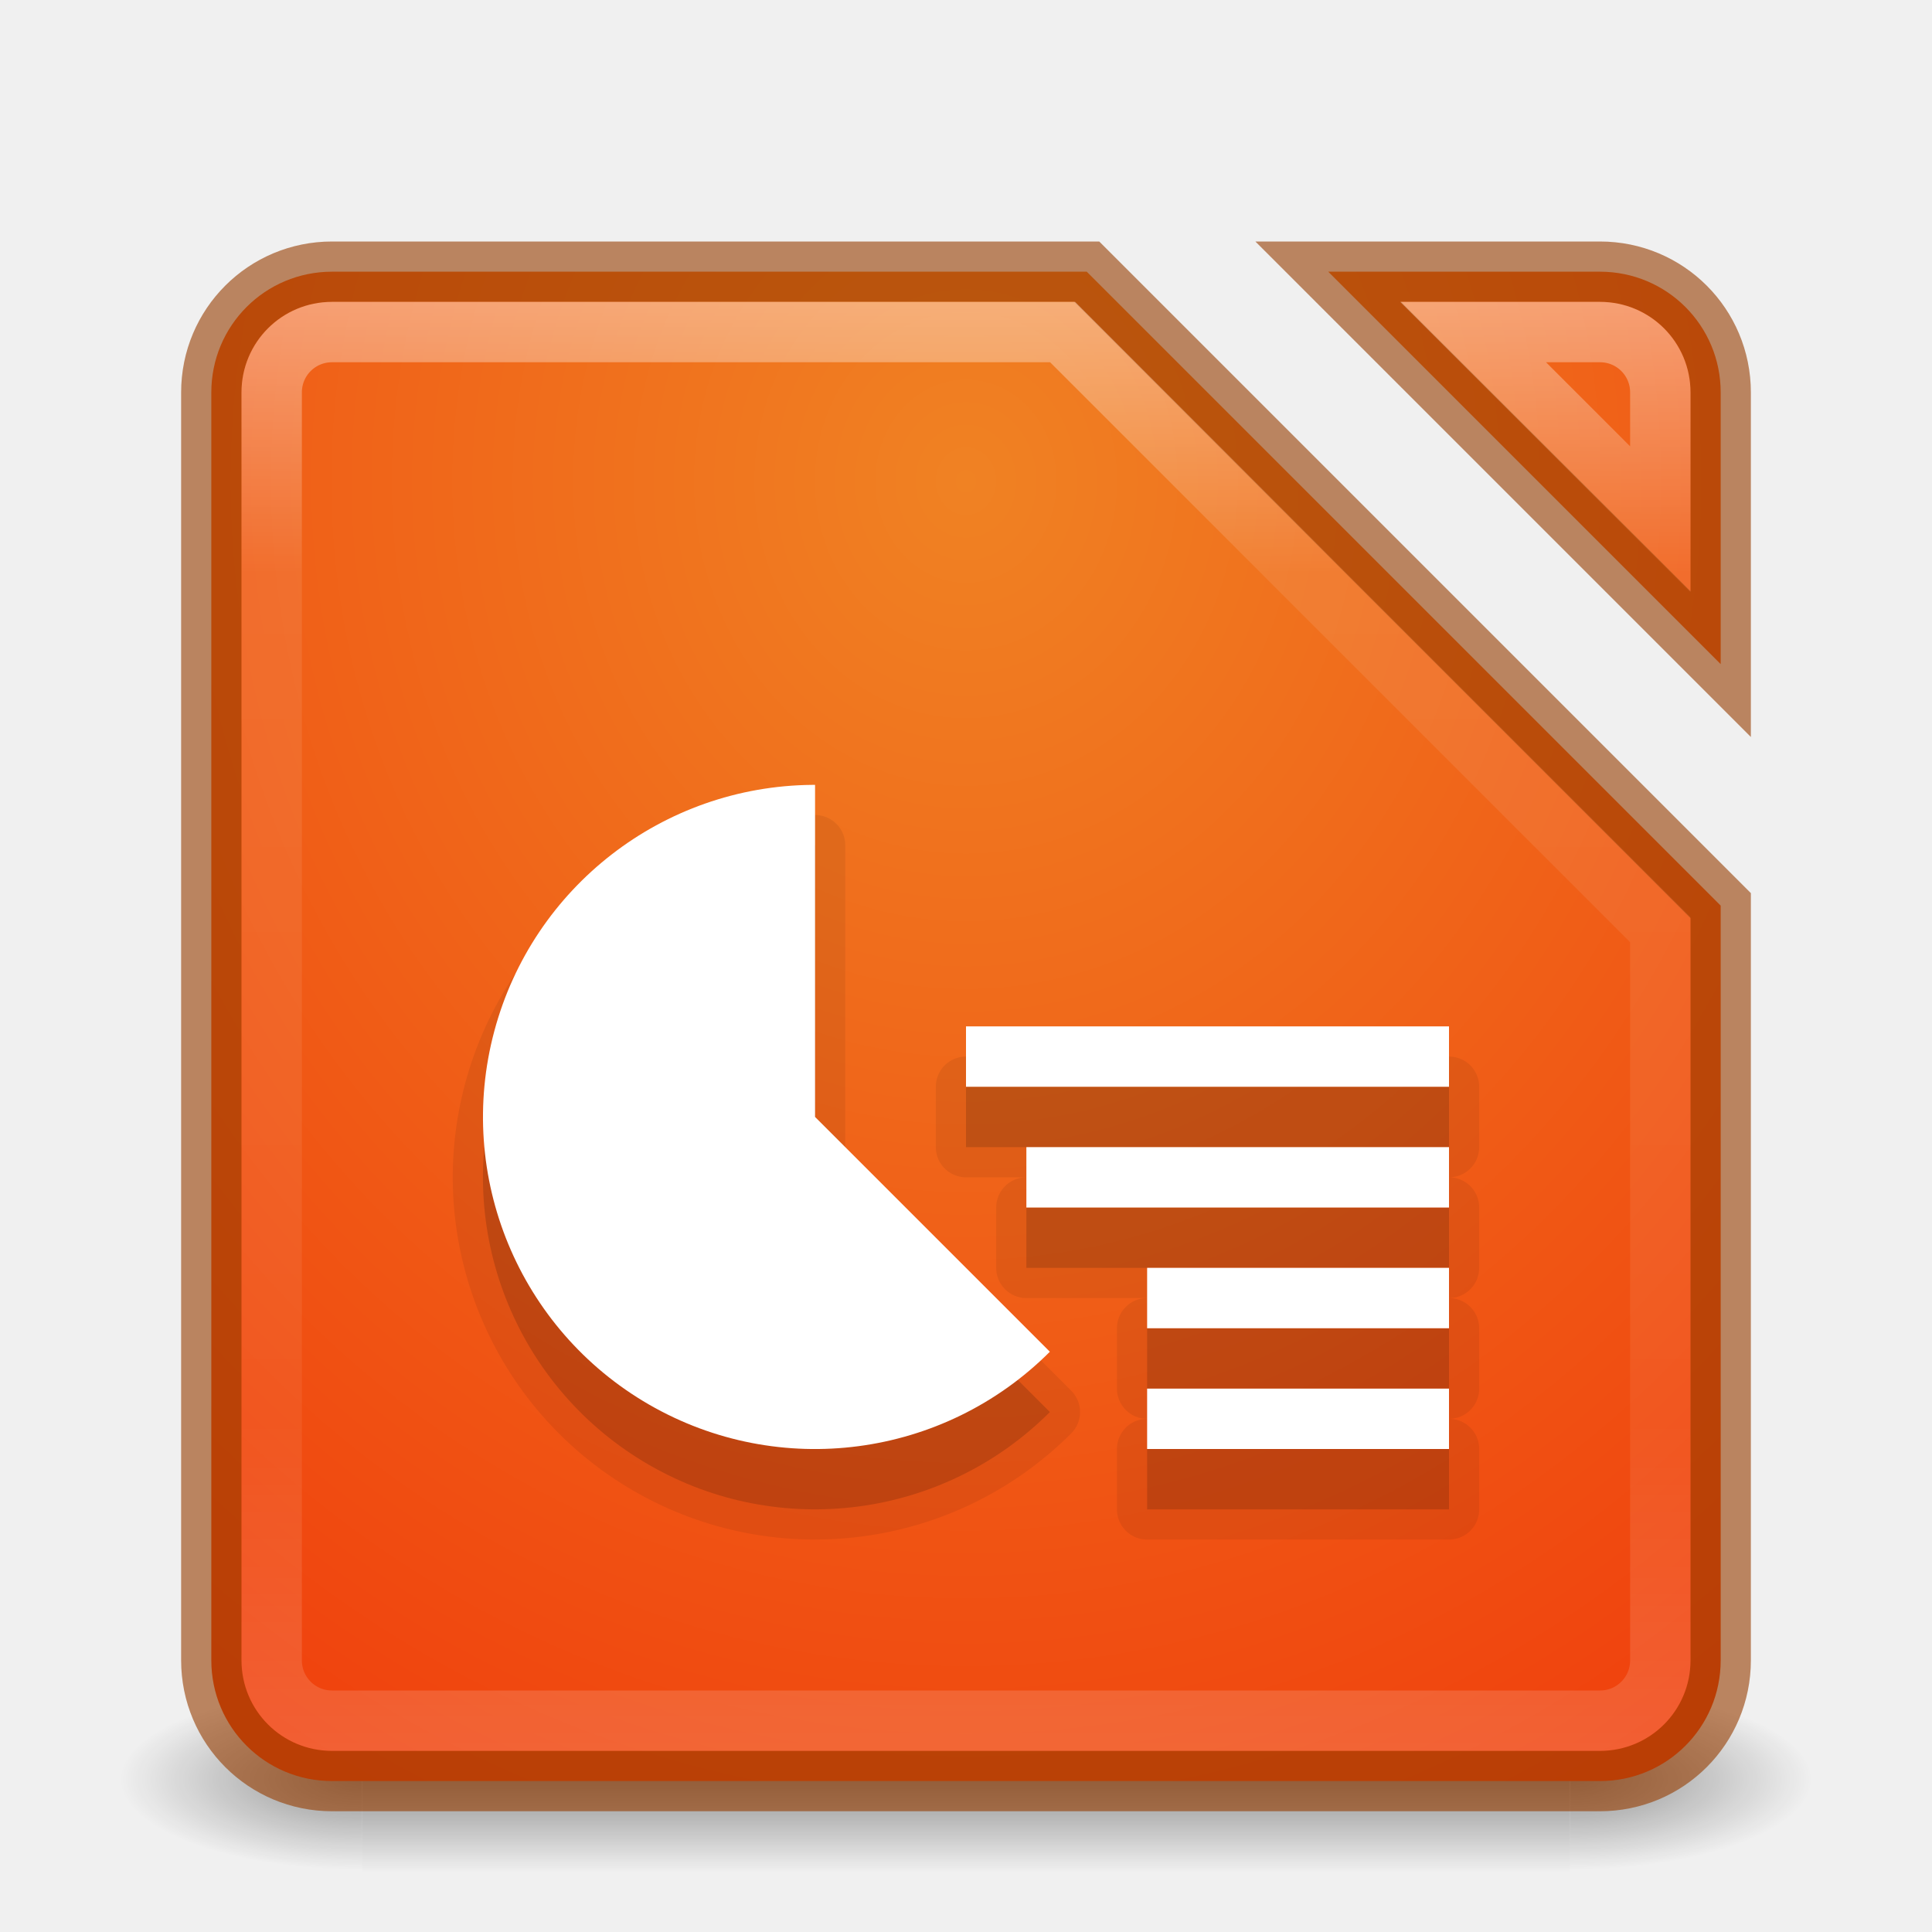
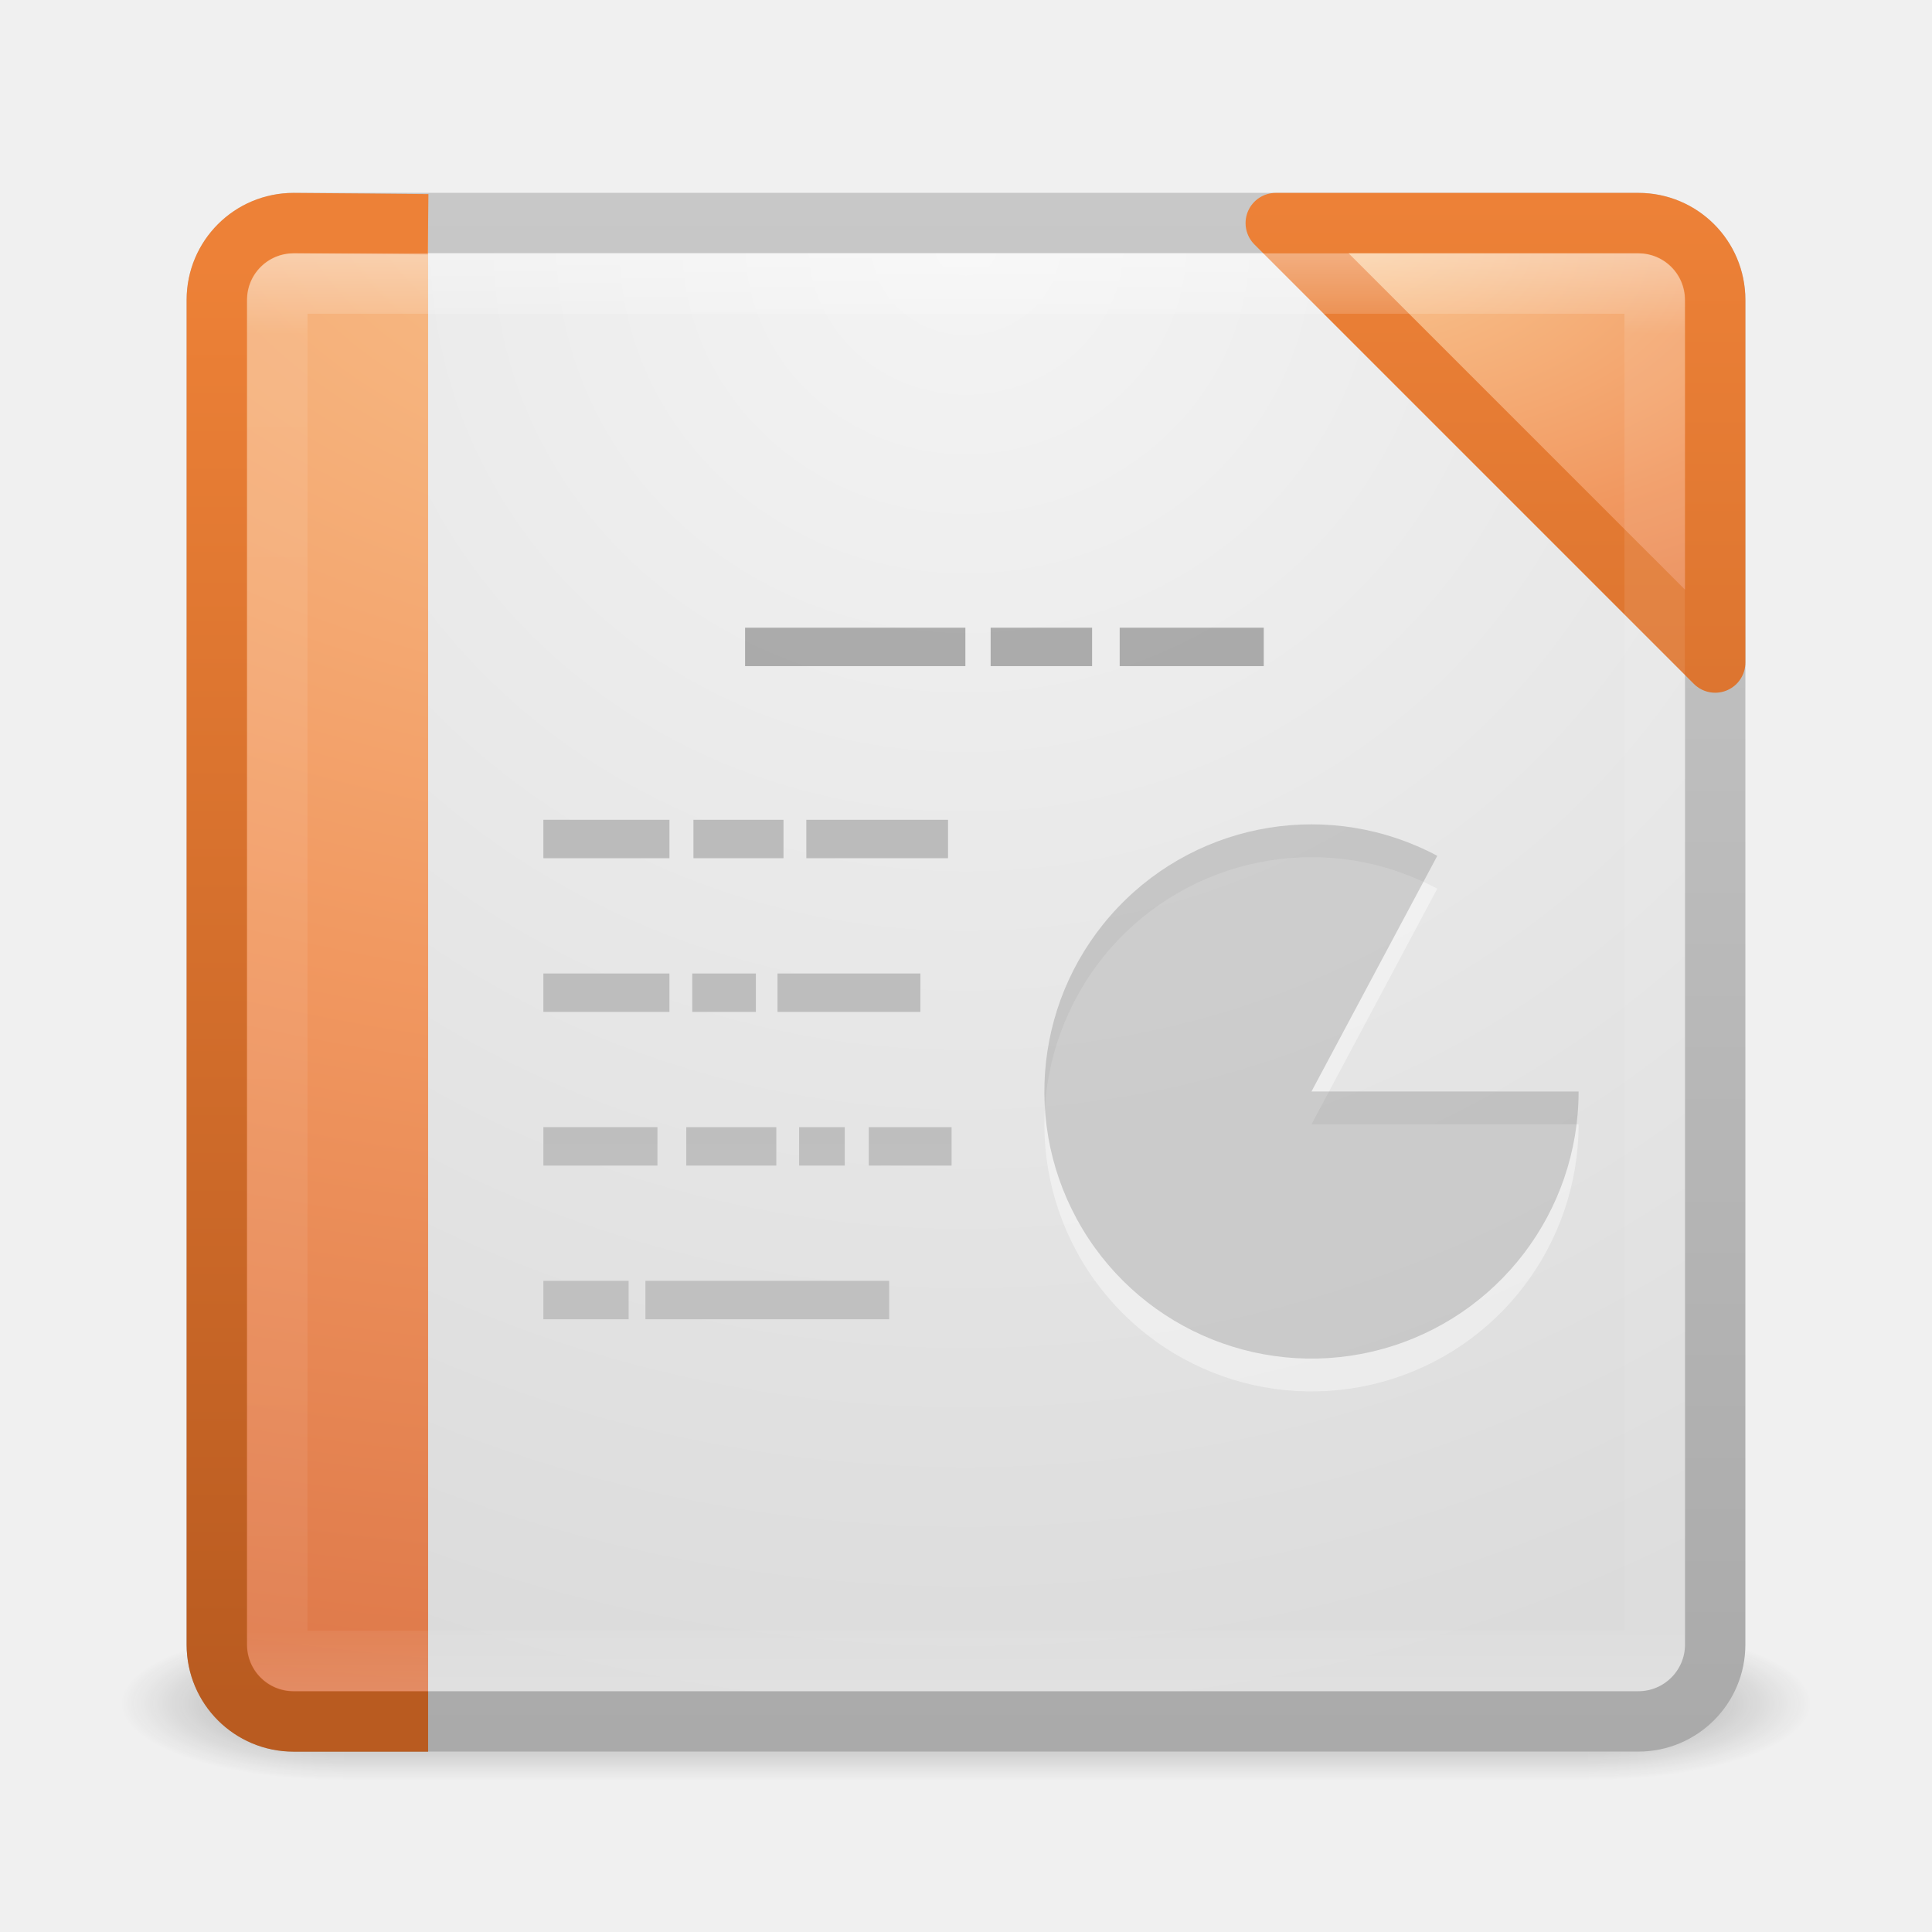
- <svg xmlns="http://www.w3.org/2000/svg" xmlns:xlink="http://www.w3.org/1999/xlink" width="32" height="32" viewBox="0 0 32 32" id="svg2" version="1.1">
-   <defs id="defs4">
-     <linearGradient id="linearGradient4182">
-       <stop style="stop-color:#000000;stop-opacity:1;" offset="0" id="stop4184" />
-       <stop style="stop-color:#000000;stop-opacity:0;" offset="1" id="stop4186" />
+ <svg xmlns="http://www.w3.org/2000/svg" xmlns:xlink="http://www.w3.org/1999/xlink" width="32" height="32" id="svg4369" version="1.1">
+   <defs id="defs4371">
+     <linearGradient y2="43" x2="24" y1="5" x1="24" gradientTransform="translate(2.4e-6,0.9674485)" gradientUnits="userSpaceOnUse" id="linearGradient3497" xlink:href="#linearGradient3924-4" />
+     <linearGradient id="linearGradient3924-4">
+       <stop id="stop3926-8" style="stop-color:#ffffff;stop-opacity:1" offset="0" />
+       <stop id="stop3928-6" style="stop-color:#ffffff;stop-opacity:0.235" offset="0.063" />
+       <stop id="stop3930-4" style="stop-color:#ffffff;stop-opacity:0.157" offset="0.951" />
+       <stop id="stop3932-4" style="stop-color:#ffffff;stop-opacity:0.392" offset="1" />
    </linearGradient>
-     <linearGradient id="linearGradient4172">
-       <stop style="stop-color:#000000;stop-opacity:0" offset="0" id="stop4174" />
-       <stop id="stop4180" offset="0.489" style="stop-color:#000000;stop-opacity:1" />
-       <stop style="stop-color:#000000;stop-opacity:0;" offset="1" id="stop4176" />
+     <radialGradient xlink:href="#linearGradient5344-867-2" id="radialGradient3351-4" gradientUnits="userSpaceOnUse" gradientTransform="matrix(-1.6167311e-7,4.352189,-8.092211,-1.30641e-7,102.5594,-28.43509)" cx="7.806" cy="9.957" fx="7.276" fy="9.957" r="12.672" />
+     <linearGradient id="linearGradient5344-867-2">
+       <stop offset="0" style="stop-color:#f9c590;stop-opacity:1" id="stop5559-5" />
+       <stop offset="0.397" style="stop-color:#f19860;stop-opacity:1" id="stop5561-3" />
+       <stop offset="1" style="stop-color:#ce5d36;stop-opacity:1" id="stop5563-5" />
    </linearGradient>
-     <linearGradient id="linearGradient4156">
-       <stop style="stop-color:#ffffff;stop-opacity:1;" offset="0" id="stop4158" />
-       <stop id="stop4164" offset="0.19" style="stop-color:#ffffff;stop-opacity:0.235" />
-       <stop style="stop-color:#ffffff;stop-opacity:0.157" offset="0.773" id="stop4166" />
-       <stop style="stop-color:#ffffff;stop-opacity:0.392" offset="1" id="stop4160" />
+     <linearGradient xlink:href="#linearGradient4288" id="linearGradient3353-8" gradientUnits="userSpaceOnUse" gradientTransform="matrix(1,0,0,0.6592363,-2.00485,11.16688)" x1="10.72" y1="49.805" x2="10.72" y2="-7.172" />
+     <linearGradient id="linearGradient4288">
+       <stop id="stop4290" style="stop-color:#b95b20;stop-opacity:1" offset="0" />
+       <stop id="stop4292" style="stop-color:#ed8137;stop-opacity:1" offset="1" />
    </linearGradient>
-     <linearGradient xlink:href="#linearGradient4172" id="linearGradient4178" x1="-2.904" y1="1041.677" x2="-2.904" y2="1044.708" gradientUnits="userSpaceOnUse" />
-     <radialGradient xlink:href="#linearGradient4182" id="radialGradient4188" cx="-11.43" cy="1043.163" fx="-11.43" fy="1043.163" r="2" gradientTransform="matrix(-2.007812,0,0,-0.75,-34.37804,1825.542)" gradientUnits="userSpaceOnUse" />
-     <radialGradient xlink:href="#linearGradient4182" id="radialGradient4192" gradientUnits="userSpaceOnUse" gradientTransform="matrix(-2.007812,0,0,-0.75,-31.52334,1825.542)" cx="-11.43" cy="1043.163" fx="-11.43" fy="1043.163" r="2" />
-     <linearGradient id="linearGradient3767">
-       <stop style="stop-color:#ffffff;stop-opacity:1;" offset="0" id="stop3769" />
-       <stop id="stop3777" offset="0.189" style="stop-color:#ffffff;stop-opacity:0.235;" />
-       <stop id="stop3775" offset="0.874" style="stop-color:#ffffff;stop-opacity:0.157;" />
-       <stop style="stop-color:#ffffff;stop-opacity:0.392" offset="1" id="stop3771" />
+     <linearGradient xlink:href="#linearGradient3104-5-6" id="linearGradient3357" gradientUnits="userSpaceOnUse" gradientTransform="matrix(1.339418,0,0,-1.98263,-5.354333,103.8629)" x1="22.004" y1="63.218" x2="22.004" y2="25.647" />
+     <linearGradient id="linearGradient3104-5-6">
+       <stop offset="0" style="stop-color:#aaaaaa;stop-opacity:1" id="stop3106-9-1" />
+       <stop offset="1" style="stop-color:#c8c8c8;stop-opacity:1" id="stop3108-9" />
    </linearGradient>
-     <radialGradient xlink:href="#linearGradient4613" id="radialGradient4186" gradientUnits="userSpaceOnUse" gradientTransform="matrix(-6.5646494e-7,2.24,-2.000003,-5.8613022e-7,2076.701,-23.15201)" cx="13.907" cy="1030.349" fx="13.907" fy="1030.349" r="12.5" />
-     <linearGradient xlink:href="#linearGradient4156" id="linearGradient4195" gradientUnits="userSpaceOnUse" x1="15.649" y1="1025.277" x2="15.649" y2="1049.375" gradientTransform="translate(0,-1020.362)" />
-     <linearGradient id="linearGradient4613">
-       <stop id="stop4615" style="stop-color:#f08223;stop-opacity:1" offset="0" />
-       <stop id="stop4617" style="stop-color:#f0370a;stop-opacity:1" offset="1" />
+     <linearGradient x1="24" y1="5" x2="24" y2="43" id="linearGradient3084" xlink:href="#linearGradient3924" gradientUnits="userSpaceOnUse" gradientTransform="translate(2.4e-6,0.9674487)" />
+     <linearGradient id="linearGradient3924">
+       <stop id="stop3926" style="stop-color:#ffffff;stop-opacity:1" offset="0" />
+       <stop id="stop3928" style="stop-color:#ffffff;stop-opacity:0.235" offset="0.063" />
+       <stop id="stop3930" style="stop-color:#ffffff;stop-opacity:0.157" offset="0.951" />
+       <stop id="stop3932" style="stop-color:#ffffff;stop-opacity:0.392" offset="1" />
    </linearGradient>
+     <radialGradient cx="7.496" cy="8.45" r="20" fx="7.496" fy="8.45" id="radialGradient3093" xlink:href="#linearGradient3600" gradientUnits="userSpaceOnUse" gradientTransform="matrix(0,1.93928,-2.051527,-5.2784231e-8,41.33504,-8.486255)" />
+     <linearGradient id="linearGradient3600">
+       <stop id="stop3602" style="stop-color:#f4f4f4;stop-opacity:1" offset="0" />
+       <stop id="stop3604" style="stop-color:#dbdbdb;stop-opacity:1" offset="1" />
+     </linearGradient>
+     <linearGradient x1="24" y1="44" x2="24" y2="3.899" id="linearGradient3095" xlink:href="#linearGradient3104" gradientUnits="userSpaceOnUse" gradientTransform="translate(-6e-7,0.9674387)" />
+     <linearGradient id="linearGradient3104">
+       <stop id="stop3106" style="stop-color:#aaaaaa;stop-opacity:1" offset="0" />
+       <stop id="stop3108" style="stop-color:#c8c8c8;stop-opacity:1" offset="1" />
+     </linearGradient>
+     <linearGradient x1="20" y1="43" x2="20" y2="3" id="linearGradient3098" xlink:href="#linearGradient3104-5" gradientUnits="userSpaceOnUse" />
+     <linearGradient id="linearGradient3104-5">
+       <stop id="stop3106-9" style="stop-color:#aaaaaa;stop-opacity:1" offset="0" />
+       <stop id="stop3108-8" style="stop-color:#c8c8c8;stop-opacity:1" offset="1" />
+     </linearGradient>
+     <radialGradient cx="4.993" cy="43.5" r="2.5" fx="4.993" fy="43.5" id="radialGradient2873-966-168" xlink:href="#linearGradient3688-166-749" gradientUnits="userSpaceOnUse" gradientTransform="matrix(2.003784,0,0,1.4,27.98813,-17.4)" />
+     <linearGradient id="linearGradient3688-166-749">
+       <stop id="stop2883" style="stop-color:#181818;stop-opacity:1" offset="0" />
+       <stop id="stop2885" style="stop-color:#181818;stop-opacity:0" offset="1" />
+     </linearGradient>
+     <radialGradient cx="4.993" cy="43.5" r="2.5" fx="4.993" fy="43.5" id="radialGradient2875-742-326" xlink:href="#linearGradient3688-464-309" gradientUnits="userSpaceOnUse" gradientTransform="matrix(2.003784,0,0,1.4,-20.01187,-104.4)" />
+     <linearGradient id="linearGradient3688-464-309">
+       <stop id="stop2889" style="stop-color:#181818;stop-opacity:1" offset="0" />
+       <stop id="stop2891" style="stop-color:#181818;stop-opacity:0" offset="1" />
+     </linearGradient>
+     <linearGradient x1="25.058" y1="47.028" x2="25.058" y2="39.999" id="linearGradient2877-634-617" xlink:href="#linearGradient3702-501-757" gradientUnits="userSpaceOnUse" />
+     <linearGradient id="linearGradient3702-501-757">
+       <stop id="stop2895" style="stop-color:#181818;stop-opacity:0" offset="0" />
+       <stop id="stop2897" style="stop-color:#181818;stop-opacity:1" offset="0.5" />
+       <stop id="stop2899" style="stop-color:#181818;stop-opacity:0" offset="1" />
+     </linearGradient>
+     <radialGradient xlink:href="#linearGradient3600" id="radialGradient3049" gradientUnits="userSpaceOnUse" gradientTransform="matrix(0,1.93928,-2.051527,-5.2784231e-8,16.65095,1.171514)" cx="7.496" cy="8.45" fx="7.496" fy="8.45" r="20" />
+     <linearGradient xlink:href="#linearGradient3104" id="linearGradient3051" gradientUnits="userSpaceOnUse" gradientTransform="translate(-24.68408,10.62521)" x1="24" y1="44" x2="24" y2="3.899" />
+     <radialGradient xlink:href="#linearGradient3600" id="radialGradient3843" gradientUnits="userSpaceOnUse" gradientTransform="matrix(0,1.93928,-2.051527,-5.2784231e-8,5.793811,-9.685629)" cx="7.496" cy="8.45" fx="7.496" fy="8.45" r="20" />
+     <linearGradient xlink:href="#linearGradient3104" id="linearGradient3845" gradientUnits="userSpaceOnUse" gradientTransform="translate(-35.54123,-0.2319351)" x1="24" y1="44" x2="24" y2="3.899" />
+     <radialGradient xlink:href="#linearGradient3600" id="radialGradient3849" gradientUnits="userSpaceOnUse" gradientTransform="matrix(0,1.93928,-2.051527,-5.2784231e-8,6.079525,19.60009)" cx="7.496" cy="8.45" fx="7.496" fy="8.45" r="20" />
+     <linearGradient xlink:href="#linearGradient3104" id="linearGradient3851" gradientUnits="userSpaceOnUse" gradientTransform="translate(-35.25551,29.05378)" x1="24" y1="44" x2="24" y2="3.899" />
+     <radialGradient xlink:href="#linearGradient3600" id="radialGradient3853" gradientUnits="userSpaceOnUse" gradientTransform="matrix(1.371278,1.371278,-1.450649,1.450649,12.60239,-10.94562)" cx="7.496" cy="8.45" fx="7.496" fy="8.45" r="20" />
+     <linearGradient xlink:href="#linearGradient3104" id="linearGradient3855" gradientUnits="userSpaceOnUse" gradientTransform="matrix(0.7071068,-0.7071068,0.7071068,0.7071068,-9.941126,24.96744)" x1="24" y1="44" x2="24" y2="3.899" />
+     <radialGradient xlink:href="#linearGradient3600" id="radialGradient3858" gradientUnits="userSpaceOnUse" gradientTransform="matrix(0,1.93928,-2.051527,-5.2784231e-8,41.33504,-8.486255)" cx="7.496" cy="8.45" fx="7.496" fy="8.45" r="20" />
+     <linearGradient xlink:href="#linearGradient3104" id="linearGradient3860" gradientUnits="userSpaceOnUse" gradientTransform="translate(-6e-7,0.9674387)" x1="24" y1="44" x2="24" y2="3.899" />
+     <radialGradient xlink:href="#linearGradient3600" id="radialGradient3863" gradientUnits="userSpaceOnUse" gradientTransform="matrix(0,1.93928,-2.051527,-5.2784231e-8,-0.2061889,-15.68563)" cx="7.496" cy="8.45" fx="7.496" fy="8.45" r="20" />
+     <linearGradient xlink:href="#linearGradient3104" id="linearGradient3865" gradientUnits="userSpaceOnUse" gradientTransform="translate(-41.54123,-6.231935)" x1="24" y1="44" x2="24" y2="3.899" />
+     <linearGradient xlink:href="#linearGradient4288" id="linearGradient3867" gradientUnits="userSpaceOnUse" gradientTransform="translate(-6e-7,0.9674387)" x1="24" y1="44" x2="24" y2="3.899" />
+     <radialGradient xlink:href="#linearGradient5344-867-2" id="radialGradient3869" gradientUnits="userSpaceOnUse" gradientTransform="matrix(0,0.960502,-1.745043,0,40.23352,-1.149642)" cx="7.496" cy="3.594" fx="7.496" fy="3.594" r="20" />
  </defs>
-   <g id="layer1" transform="translate(0,-1020.362)">
-     <g id="g4194" transform="translate(17.42735,6.669695)" style="opacity:0.4">
-       <rect y="1041.693" x="-11.427" height="3" width="20" id="rect4168" style="opacity:1;fill:url(#linearGradient4178);fill-opacity:1;stroke:none;stroke-width:3;stroke-linejoin:round;stroke-miterlimit:4;stroke-dasharray:none;stroke-opacity:1" />
-       <rect style="opacity:1;fill:url(#radialGradient4188);fill-opacity:1;stroke:none;stroke-width:3;stroke-linejoin:round;stroke-miterlimit:4;stroke-dasharray:none;stroke-opacity:1" id="rect4170" width="4" height="3" x="-15.427" y="1041.693" />
-       <rect transform="scale(-1,1)" y="1041.693" x="-12.573" height="3" width="4" id="rect4190" style="opacity:1;fill:url(#radialGradient4192);fill-opacity:1;stroke:none;stroke-width:3;stroke-linejoin:round;stroke-miterlimit:4;stroke-dasharray:none;stroke-opacity:1" />
+   <g id="layer1" transform="translate(0,-16)">
+     <g id="g3833">
+       <g style="stroke-width:1.571;stroke-miterlimit:4;stroke-dasharray:none" transform="matrix(0.6363634,0,0,0.6363634,0.7272732,16.2148)" id="g3871">
+         <g transform="matrix(1.1,0,0,0.4444449,-2.400002,25.11107)" id="g2036" style="stroke-width:2.247;stroke-miterlimit:4;stroke-dasharray:none;display:inline">
+           <g transform="matrix(1.052632,0,0,1.285713,-1.263158,-13.42854)" id="g3712" style="opacity:0.4;stroke-width:1.932;stroke-miterlimit:4;stroke-dasharray:none">
+             <rect width="5" height="7" x="38" y="40" id="rect2801" style="fill:url(#radialGradient2873-966-168);fill-opacity:1;stroke:none" />
+             <rect width="5" height="7" x="-10" y="-47" transform="scale(-1,-1)" id="rect3696" style="fill:url(#radialGradient2875-742-326);fill-opacity:1;stroke:none" />
+             <rect width="28" height="7" x="10" y="40" id="rect3700" style="fill:url(#linearGradient2877-634-617);fill-opacity:1;stroke:none" />
+           </g>
+         </g>
+         <path d="m 22.969,8.187 a 2.936,2.936 0 0 0 -1.406,0.406 L 10.531,14.969 A 2.936,2.936 0 0 0 9.125,17 2.936,2.936 0 0 0 9.094,17 2.936,2.936 0 0 0 8.125,19.188 L 8.062,31.906 a 2.936,2.936 0 0 0 1,2.188 2.936,2.936 0 0 0 0,0.031 2.936,2.936 0 0 0 1.438,2.094 l 11,6.312 a 2.936,2.936 0 0 0 2.406,0.219 2.936,2.936 0 0 0 0.031,0 2.936,2.936 0 0 0 2.5,-0.188 l 11,-6.344 a 2.936,2.936 0 0 0 1.406,-2 2.936,2.936 0 0 0 1.094,-2.25 l 0,-12.719 a 2.936,2.936 0 0 0 -1,-2.188 A 2.936,2.936 0 0 0 37.5,14.969 L 26.469,8.625 a 2.936,2.936 0 0 0 -2.406,-0.25 2.936,2.936 0 0 0 -1.094,-0.188 z" id="path4564-0" style="opacity:0.05;color:#000000;fill:url(#linearGradient3098);fill-opacity:1;fill-rule:nonzero;stroke:none;stroke-width:1.571;marker:none;visibility:visible;display:inline;overflow:visible;enable-background:accumulate" />
+         <rect width="39" height="39" rx="2" ry="2" x="4.5" y="5.467" id="rect5505-21" style="color:#000000;fill:url(#radialGradient3093);fill-opacity:1;fill-rule:nonzero;stroke:url(#linearGradient3095);stroke-width:1.571;stroke-linecap:round;stroke-linejoin:round;stroke-miterlimit:4;stroke-opacity:1;stroke-dasharray:none;stroke-dashoffset:0;marker:none;visibility:visible;display:inline;overflow:visible;enable-background:accumulate" />
+         <g style="stroke-width:1.377;stroke-miterlimit:4;stroke-dasharray:none" transform="matrix(1.141536,0,0,1.141536,-3.527942,-9.516111)" id="g3916">
+           <path d="m 34.75,25.813 a 3.879,3.879 0 1 1 -2.052,-3.422 l -1.827,3.422 z" transform="matrix(1.57008,0,0,1.57008,-16.47787,-6.852705)" id="path3035-5" style="opacity:0.4;color:#000000;fill:#ffffff;fill-opacity:1;fill-rule:nonzero;stroke:none;stroke-width:0.877;marker:none;visibility:visible;display:inline;overflow:visible;enable-background:accumulate" />
+           <path d="m 34.75,25.813 a 3.879,3.879 0 1 1 -2.052,-3.422 l -1.827,3.422 z" transform="matrix(1.57008,0,0,1.57008,-16.47787,-7.601481)" id="path3035" style="opacity:0.15;color:#000000;fill:#000000;fill-opacity:1;fill-rule:nonzero;stroke:none;stroke-width:0.877;marker:none;visibility:visible;display:inline;overflow:visible;enable-background:accumulate" />
+         </g>
+         <path d="m 13,34 0,-1 2.219,0 0,1 z m 2.656,0 0,-1 L 22,33 22,34 z M 13,30 l 0,-1 2.969,0 0,1 z m 3.719,0 0,-1 2.344,0 0,1 z m 2.938,0 0,-1 1.188,0 0,1 z m 1.812,0 0,-1 2.156,0 0,1 z M 13,26 l 0,-1 3.281,0 0,1 z m 3.875,0 0,-1 1.656,0 0,1 z m 2.219,0 0,-1 3.719,0 0,1 z M 13,22 l 0,-1 3.281,0 0,1 z m 3.906,0 0,-1 2.344,0 0,1 z m 2.938,0 0,-1 3.688,0 0,1 z" id="path3475-4" style="font-size:medium;font-style:normal;font-variant:normal;font-weight:normal;font-stretch:normal;text-indent:0;text-align:start;text-decoration:none;line-height:normal;letter-spacing:normal;word-spacing:normal;text-transform:none;direction:ltr;block-progression:tb;writing-mode:lr-tb;text-anchor:start;baseline-shift:baseline;color:#000000;fill:url(#linearGradient3357);fill-opacity:1;stroke:none;stroke-width:1.571;marker:none;visibility:visible;display:inline;overflow:visible;enable-background:accumulate;font-family:Sans;-inkscape-font-specification:Sans" />
+         <path d="m 18.25,16 0,1 5.734,0 0,-1 z m 6.391,0 0,1 2.641,0 0,-1 z M 28,16 l 0,1 3.75,0 0,-1 z" id="path3475" style="font-size:medium;font-style:normal;font-variant:normal;font-weight:normal;font-stretch:normal;text-indent:0;text-align:start;text-decoration:none;line-height:normal;letter-spacing:normal;word-spacing:normal;text-transform:none;direction:ltr;block-progression:tb;writing-mode:lr-tb;text-anchor:start;baseline-shift:baseline;opacity:0.28;color:#000000;fill:#000000;fill-opacity:1;stroke:none;stroke-width:1.571;marker:none;visibility:visible;display:inline;overflow:visible;enable-background:accumulate;font-family:Sans;-inkscape-font-specification:Sans" />
+         <path style="color:#000000;fill:url(#radialGradient3351-4);fill-opacity:1;fill-rule:nonzero;stroke:url(#linearGradient3353-8);stroke-width:1.571;stroke-linecap:butt;stroke-linejoin:round;stroke-miterlimit:4;stroke-opacity:1;stroke-dasharray:none;stroke-dashoffset:0;marker:none;visibility:visible;display:inline;overflow:visible;enable-background:accumulate" d="m 10,5.5 c 0,0 -3.1,-0.031 -3.5,-0.031 -1.108,0 -2,0.892 -2,2 l 0,35 c 0,1.108 0.892,2 2,2 l 3.5,0" id="rect5505-21-0" />
+         <path style="color:#000000;fill:url(#radialGradient3869);fill-opacity:1;fill-rule:nonzero;stroke:url(#linearGradient3867);stroke-width:1.571;stroke-linecap:round;stroke-linejoin:round;stroke-miterlimit:4;stroke-opacity:1;stroke-dasharray:none;stroke-dashoffset:0;marker:none;visibility:visible;display:inline;overflow:visible;enable-background:accumulate" d="m 32.062,5.469 11.438,11.438 0,-9.438 c 0,-1.108 -0.892,-2 -2,-2 l -9.438,0 z" id="rect3839" />
+         <rect width="35.849" height="35.849" rx="0.427" ry="0.427" x="6.075" y="7.043" id="rect6741-2-5" style="opacity:0.4;fill:none;stroke:url(#linearGradient3497);stroke-width:1.571;stroke-linecap:round;stroke-linejoin:round;stroke-miterlimit:4;stroke-opacity:1;stroke-dasharray:none;stroke-dashoffset:0" />
+       </g>
    </g>
-     <path style="opacity:1;fill:url(#radialGradient4186);fill-opacity:1.0;stroke:none;stroke-width:3;stroke-linejoin:round;stroke-miterlimit:4;stroke-dasharray:none;stroke-opacity:1" d="M 5.5 4.5 C 4.392 4.5 3.5 5.392 3.5 6.5 L 3.5 27.5 C 3.5 28.608 4.392 29.5 5.5 29.5 L 26.5 29.5 C 27.608 29.5 28.5 28.608 28.5 27.5 L 28.5 15 L 18 4.5 L 5.5 4.5 z M 22 4.5 L 28.5 11 L 28.5 6.5 C 28.5 5.392 27.608 4.5 26.5 4.5 L 22 4.5 z " transform="translate(0,1020.362)" id="rect4183" />
-     <path id="path4189" d="M 5.5 4.5 C 4.392 4.5 3.5 5.392 3.5 6.5 L 3.5 27.5 C 3.5 28.608 4.392 29.5 5.5 29.5 L 26.5 29.5 C 27.608 29.5 28.5 28.608 28.5 27.5 L 28.5 15 L 18 4.5 L 5.5 4.5 z M 22 4.5 L 28.5 11 L 28.5 6.5 C 28.5 5.392 27.608 4.5 26.5 4.5 L 22 4.5 z " style="opacity:0.6;fill:none;fill-opacity:1;stroke:#963c00;stroke-width:1;stroke-linejoin:miter;stroke-miterlimit:4;stroke-dasharray:none;stroke-opacity:1" transform="translate(0,1020.362)" />
-     <path style="opacity:0.4;fill:none;fill-opacity:1;stroke:url(#linearGradient4195);stroke-width:1;stroke-linejoin:miter;stroke-miterlimit:4;stroke-dasharray:none;stroke-opacity:1" d="M 5.5 5.5 C 4.946 5.5 4.5 5.946 4.5 6.5 L 4.5 27.5 C 4.5 28.054 4.946 28.5 5.5 28.5 L 26.5 28.5 C 27.054 28.5 27.5 28.054 27.5 27.5 L 27.5 15.4 L 17.6 5.5 L 5.5 5.5 z M 24.4 5.5 L 27.5 8.6 L 27.5 6.5 C 27.5 5.946 27.054 5.5 26.5 5.5 L 24.4 5.5 z " transform="translate(0,1020.362)" id="rect4191" />
-     <path style="opacity:0.07;fill:#000000;fill-opacity:1;stroke:#000000;stroke-width:1;stroke-linecap:butt;stroke-linejoin:round;stroke-miterlimit:4;stroke-dasharray:none;stroke-opacity:1" d="m 13.451,1034.362 a 5.5,5.5 0 0 0 -5.264,4.076 5.5,5.5 0 0 0 2.563,6.187 5.5,5.5 0 0 0 6.639,-0.875 l -3.889,-3.889 0,-5.5 a 5.5,5.5 0 0 0 -0.049,0 z m 2.549,4 0,1 8,0 0,-1 -8,0 z m 1,2 0,1 7,0 0,-1 -7,0 z m 2,2 0,1 5,0 0,-1 -5,0 z m 0,2 0,1 5,0 0,-1 -5,0 z" id="path4203" />
-     <path id="path4201" d="m 13.451,1034.362 a 5.5,5.5 0 0 0 -5.264,4.076 5.5,5.5 0 0 0 2.563,6.187 5.5,5.5 0 0 0 6.639,-0.875 l -3.889,-3.889 0,-5.5 a 5.5,5.5 0 0 0 -0.049,0 z m 2.549,4 0,1 8,0 0,-1 -8,0 z m 1,2 0,1 7,0 0,-1 -7,0 z m 2,2 0,1 5,0 0,-1 -5,0 z m 0,2 0,1 5,0 0,-1 -5,0 z" style="opacity:0.15;fill:#000000;fill-opacity:1;stroke:none;stroke-width:1;stroke-linecap:butt;stroke-linejoin:round;stroke-miterlimit:4;stroke-dasharray:none;stroke-opacity:1" />
-     <path style="opacity:1;fill:#ffffff;fill-opacity:1;stroke:none;stroke-width:1;stroke-linecap:butt;stroke-linejoin:round;stroke-miterlimit:4;stroke-dasharray:none;stroke-opacity:1" d="M 13.451 13 A 5.5 5.5 0 0 0 8.188 17.076 A 5.5 5.5 0 0 0 10.75 23.264 A 5.5 5.5 0 0 0 17.389 22.389 L 13.5 18.5 L 13.5 13 A 5.5 5.5 0 0 0 13.451 13 z M 16 17 L 16 18 L 24 18 L 24 17 L 16 17 z M 17 19 L 17 20 L 24 20 L 24 19 L 17 19 z M 19 21 L 19 22 L 24 22 L 24 21 L 19 21 z M 19 23 L 19 24 L 24 24 L 24 23 L 19 23 z " transform="translate(0,1020.362)" id="path4190" />
  </g>
</svg>
